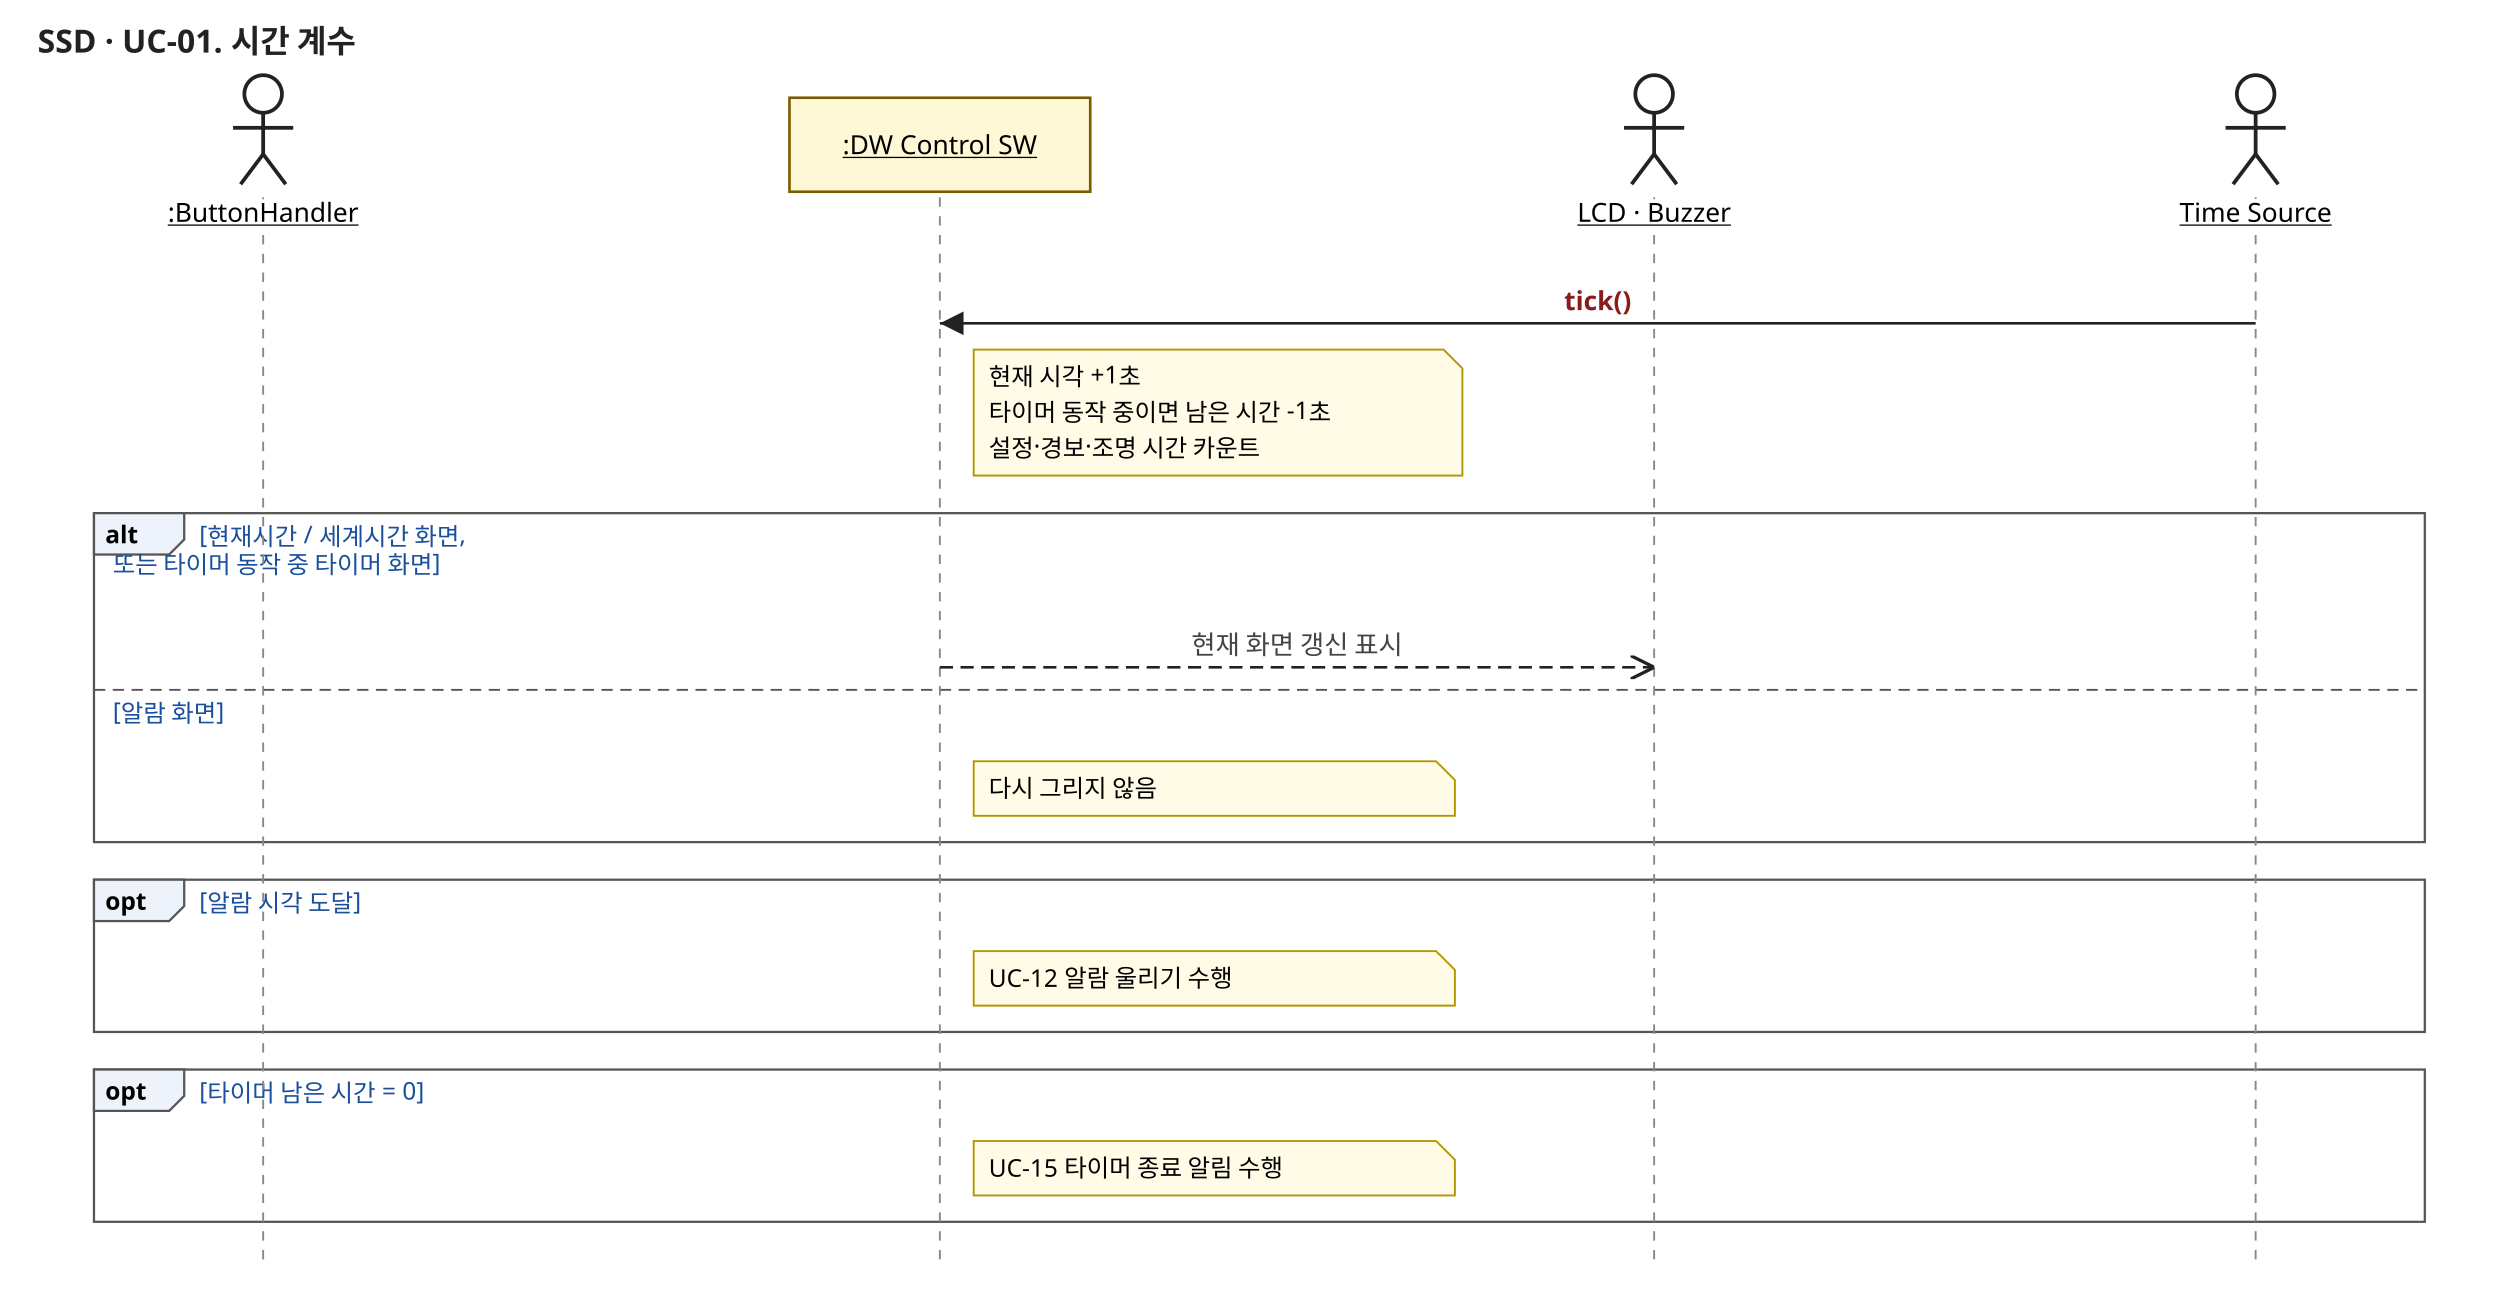
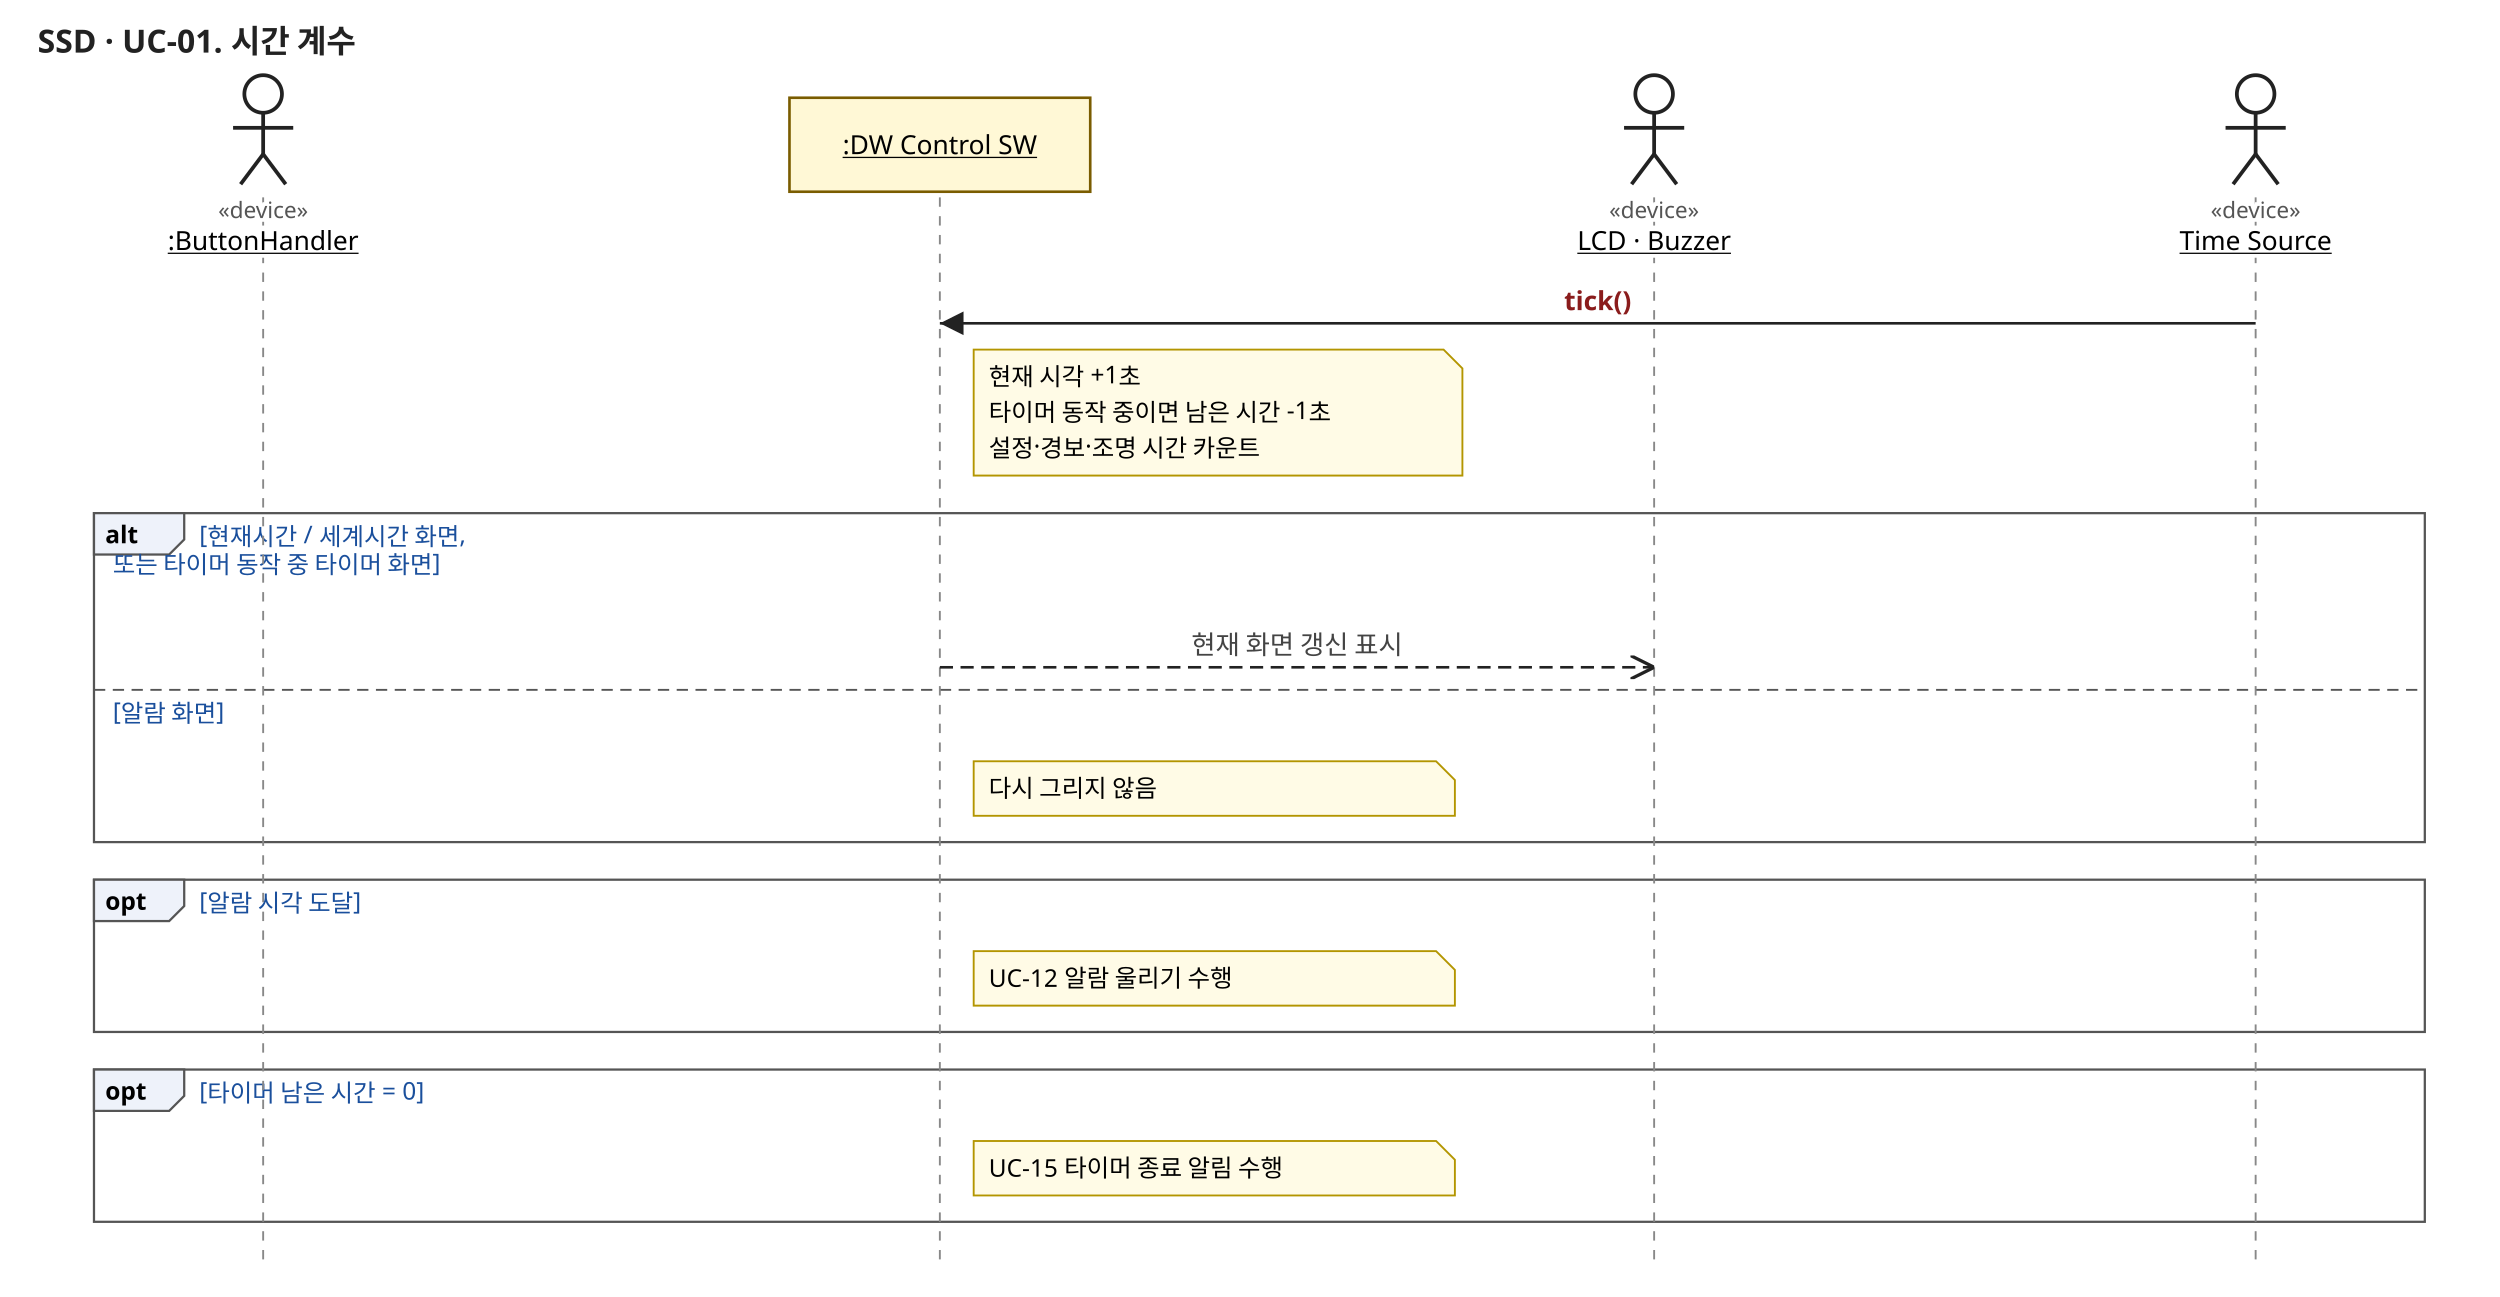
<svg xmlns="http://www.w3.org/2000/svg" width="1330" height="690" viewBox="0 0 1330 690" font-family="Malgun Gothic, Apple SD Gothic Neo, Noto Sans KR, WenQuanYi Zen Hei, sans-serif">
  <defs>
    <marker id="fill" viewBox="0 0 10 10" refX="10" refY="5" markerWidth="9" markerHeight="9" orient="auto">
      <path d="M0,0 L10,5 L0,10 z" fill="#222" />
    </marker>
    <marker id="open" viewBox="0 0 10 10" refX="10" refY="5" markerWidth="9" markerHeight="9" orient="auto">
      <path d="M0,0 L10,5 L0,10" fill="none" stroke="#222" stroke-width="1.4" />
    </marker>
  </defs>
  <rect width="1330" height="690" fill="#fff" />
  <text x="20" y="28" font-size="17" font-weight="bold" fill="#222">SSD · UC-01. 시간 계수</text>
  <rect x="50" y="273" width="1240" height="175" fill="none" stroke="#555" stroke-width="1.2" />
  <path d="M50,273 h48 v14 l-8,8 h-40 z" fill="#eef2fa" stroke="#555" stroke-width="1.2" />
  <text x="56" y="289" font-size="13" font-weight="bold">alt</text>
  <text x="106" y="289" font-size="13" fill="#1a4f9c">[현재시간 / 세계시간 화면,</text>
  <text x="60" y="305" font-size="13" fill="#1a4f9c">또는 타이머 동작 중 타이머 화면]</text>
  <line x1="50" y1="367" x2="1290" y2="367" stroke="#555" stroke-dasharray="6 4" />
  <text x="60" y="383" font-size="13" fill="#1a4f9c">[알람 화면]</text>
  <rect x="50" y="468" width="1240" height="81" fill="none" stroke="#555" stroke-width="1.2" />
  <path d="M50,468 h48 v14 l-8,8 h-40 z" fill="#eef2fa" stroke="#555" stroke-width="1.2" />
  <text x="56" y="484" font-size="13" font-weight="bold">opt</text>
  <text x="106" y="484" font-size="13" fill="#1a4f9c">[알람 시각 도달]</text>
  <rect x="50" y="569" width="1240" height="81" fill="none" stroke="#555" stroke-width="1.2" />
  <path d="M50,569 h48 v14 l-8,8 h-40 z" fill="#eef2fa" stroke="#555" stroke-width="1.2" />
  <text x="56" y="585" font-size="13" font-weight="bold">opt</text>
  <text x="106" y="585" font-size="13" fill="#1a4f9c">[타이머 남은 시간 = 0]</text>
  <line x1="140" y1="105" x2="140" y2="670" stroke="#888" stroke-dasharray="5 5" />
  <g stroke="#222" stroke-width="2" fill="none">
    <circle cx="140" cy="50" r="10" />
    <line x1="140" y1="60" x2="140" y2="82" />
    <line x1="124" y1="68" x2="156" y2="68" />
    <line x1="140" y1="82" x2="128" y2="98" />
    <line x1="140" y1="82" x2="152" y2="98" />
  </g>
-   <text x="140" y="118" text-anchor="middle" font-size="14" text-decoration="underline" stroke="#fff" stroke-width="4" paint-order="stroke">:ButtonHandler</text>
+   <text x="140" y="116" text-anchor="middle" font-size="12" fill="#555" stroke="#fff" stroke-width="4" paint-order="stroke">«device»</text>
+   <text x="140" y="133" text-anchor="middle" font-size="14" text-decoration="underline" stroke="#fff" stroke-width="4" paint-order="stroke">:ButtonHandler</text>
  <line x1="500" y1="105" x2="500" y2="670" stroke="#888" stroke-dasharray="5 5" />
  <rect x="420" y="52" width="160" height="50" fill="#fff8d6" stroke="#7a5c00" stroke-width="1.4" />
  <text x="500" y="82" text-anchor="middle" font-size="14" text-decoration="underline">:DW Control SW</text>
  <line x1="880" y1="105" x2="880" y2="670" stroke="#888" stroke-dasharray="5 5" />
  <g stroke="#222" stroke-width="2" fill="none">
    <circle cx="880" cy="50" r="10" />
    <line x1="880" y1="60" x2="880" y2="82" />
    <line x1="864" y1="68" x2="896" y2="68" />
    <line x1="880" y1="82" x2="868" y2="98" />
    <line x1="880" y1="82" x2="892" y2="98" />
  </g>
-   <text x="880" y="118" text-anchor="middle" font-size="14" text-decoration="underline" stroke="#fff" stroke-width="4" paint-order="stroke">LCD · Buzzer</text>
+   <text x="880" y="116" text-anchor="middle" font-size="12" fill="#555" stroke="#fff" stroke-width="4" paint-order="stroke">«device»</text>
+   <text x="880" y="133" text-anchor="middle" font-size="14" text-decoration="underline" stroke="#fff" stroke-width="4" paint-order="stroke">LCD · Buzzer</text>
  <line x1="1200" y1="105" x2="1200" y2="670" stroke="#888" stroke-dasharray="5 5" />
  <g stroke="#222" stroke-width="2" fill="none">
    <circle cx="1200" cy="50" r="10" />
    <line x1="1200" y1="60" x2="1200" y2="82" />
    <line x1="1184" y1="68" x2="1216" y2="68" />
    <line x1="1200" y1="82" x2="1188" y2="98" />
    <line x1="1200" y1="82" x2="1212" y2="98" />
  </g>
-   <text x="1200" y="118" text-anchor="middle" font-size="14" text-decoration="underline" stroke="#fff" stroke-width="4" paint-order="stroke">Time Source</text>
+   <text x="1200" y="116" text-anchor="middle" font-size="12" fill="#555" stroke="#fff" stroke-width="4" paint-order="stroke">«device»</text>
+   <text x="1200" y="133" text-anchor="middle" font-size="14" text-decoration="underline" stroke="#fff" stroke-width="4" paint-order="stroke">Time Source</text>
  <line x1="1200" y1="172" x2="500" y2="172" stroke="#222" stroke-width="1.4" marker-end="url(#fill)" />
  <text x="850.0" y="165" text-anchor="middle" font-size="14" font-weight="bold" fill="#8a1c1c">tick()</text>
  <path d="M518,186 h250 l10,10 v57 h-260 z" fill="#fffbe6" stroke="#b39500" />
  <text x="526" y="205" font-size="13">현재 시각 +1초</text>
  <text x="526" y="224" font-size="13">타이머 동작 중이면 남은 시간 -1초</text>
  <text x="526" y="243" font-size="13">설정·경보·조명 시간 카운트</text>
  <line x1="500" y1="355" x2="880" y2="355" stroke="#222" stroke-width="1.4" stroke-dasharray="7 4" marker-end="url(#open)" />
  <text x="690.0" y="348" text-anchor="middle" font-size="14" font-weight="normal" fill="#444">현재 화면 갱신 표시</text>
  <path d="M518,405 h246 l10,10 v19 h-256 z" fill="#fffbe6" stroke="#b39500" />
  <text x="526" y="424" font-size="13">다시 그리지 않음</text>
  <path d="M518,506 h246 l10,10 v19 h-256 z" fill="#fffbe6" stroke="#b39500" />
  <text x="526" y="525" font-size="13">UC-12 알람 울리기 수행</text>
  <path d="M518,607 h246 l10,10 v19 h-256 z" fill="#fffbe6" stroke="#b39500" />
  <text x="526" y="626" font-size="13">UC-15 타이머 종료 알림 수행</text>
</svg>
